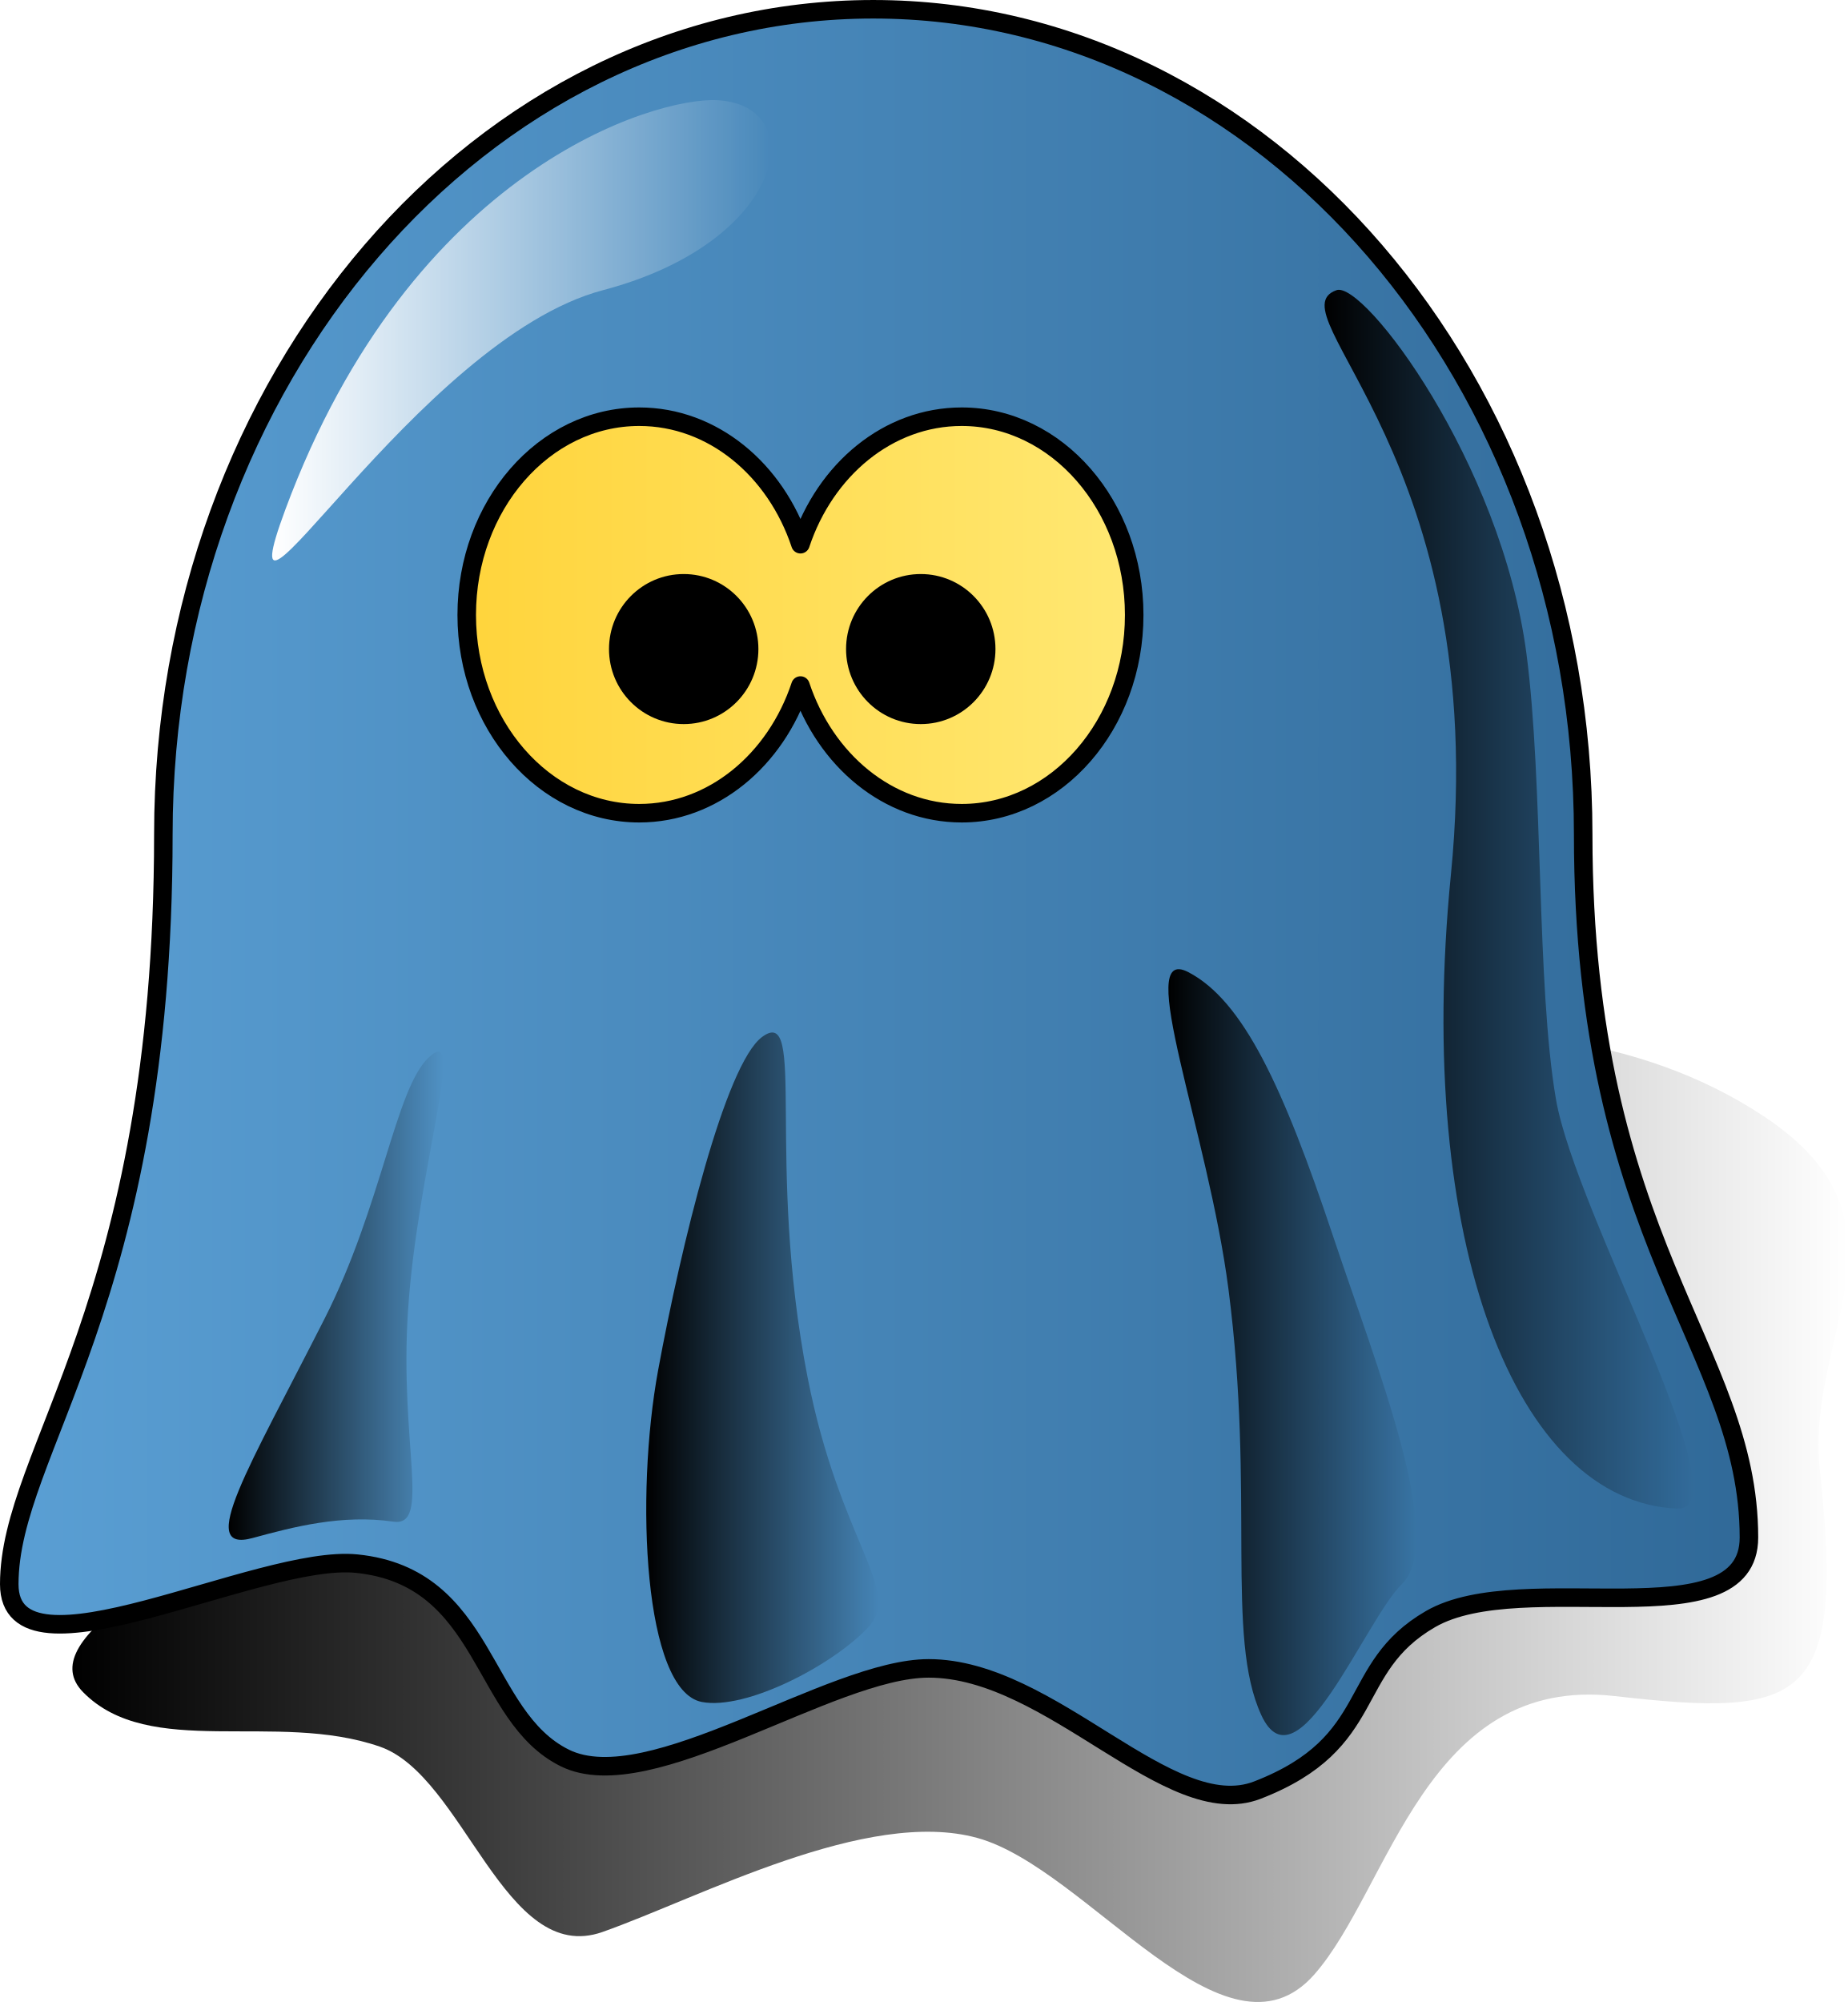
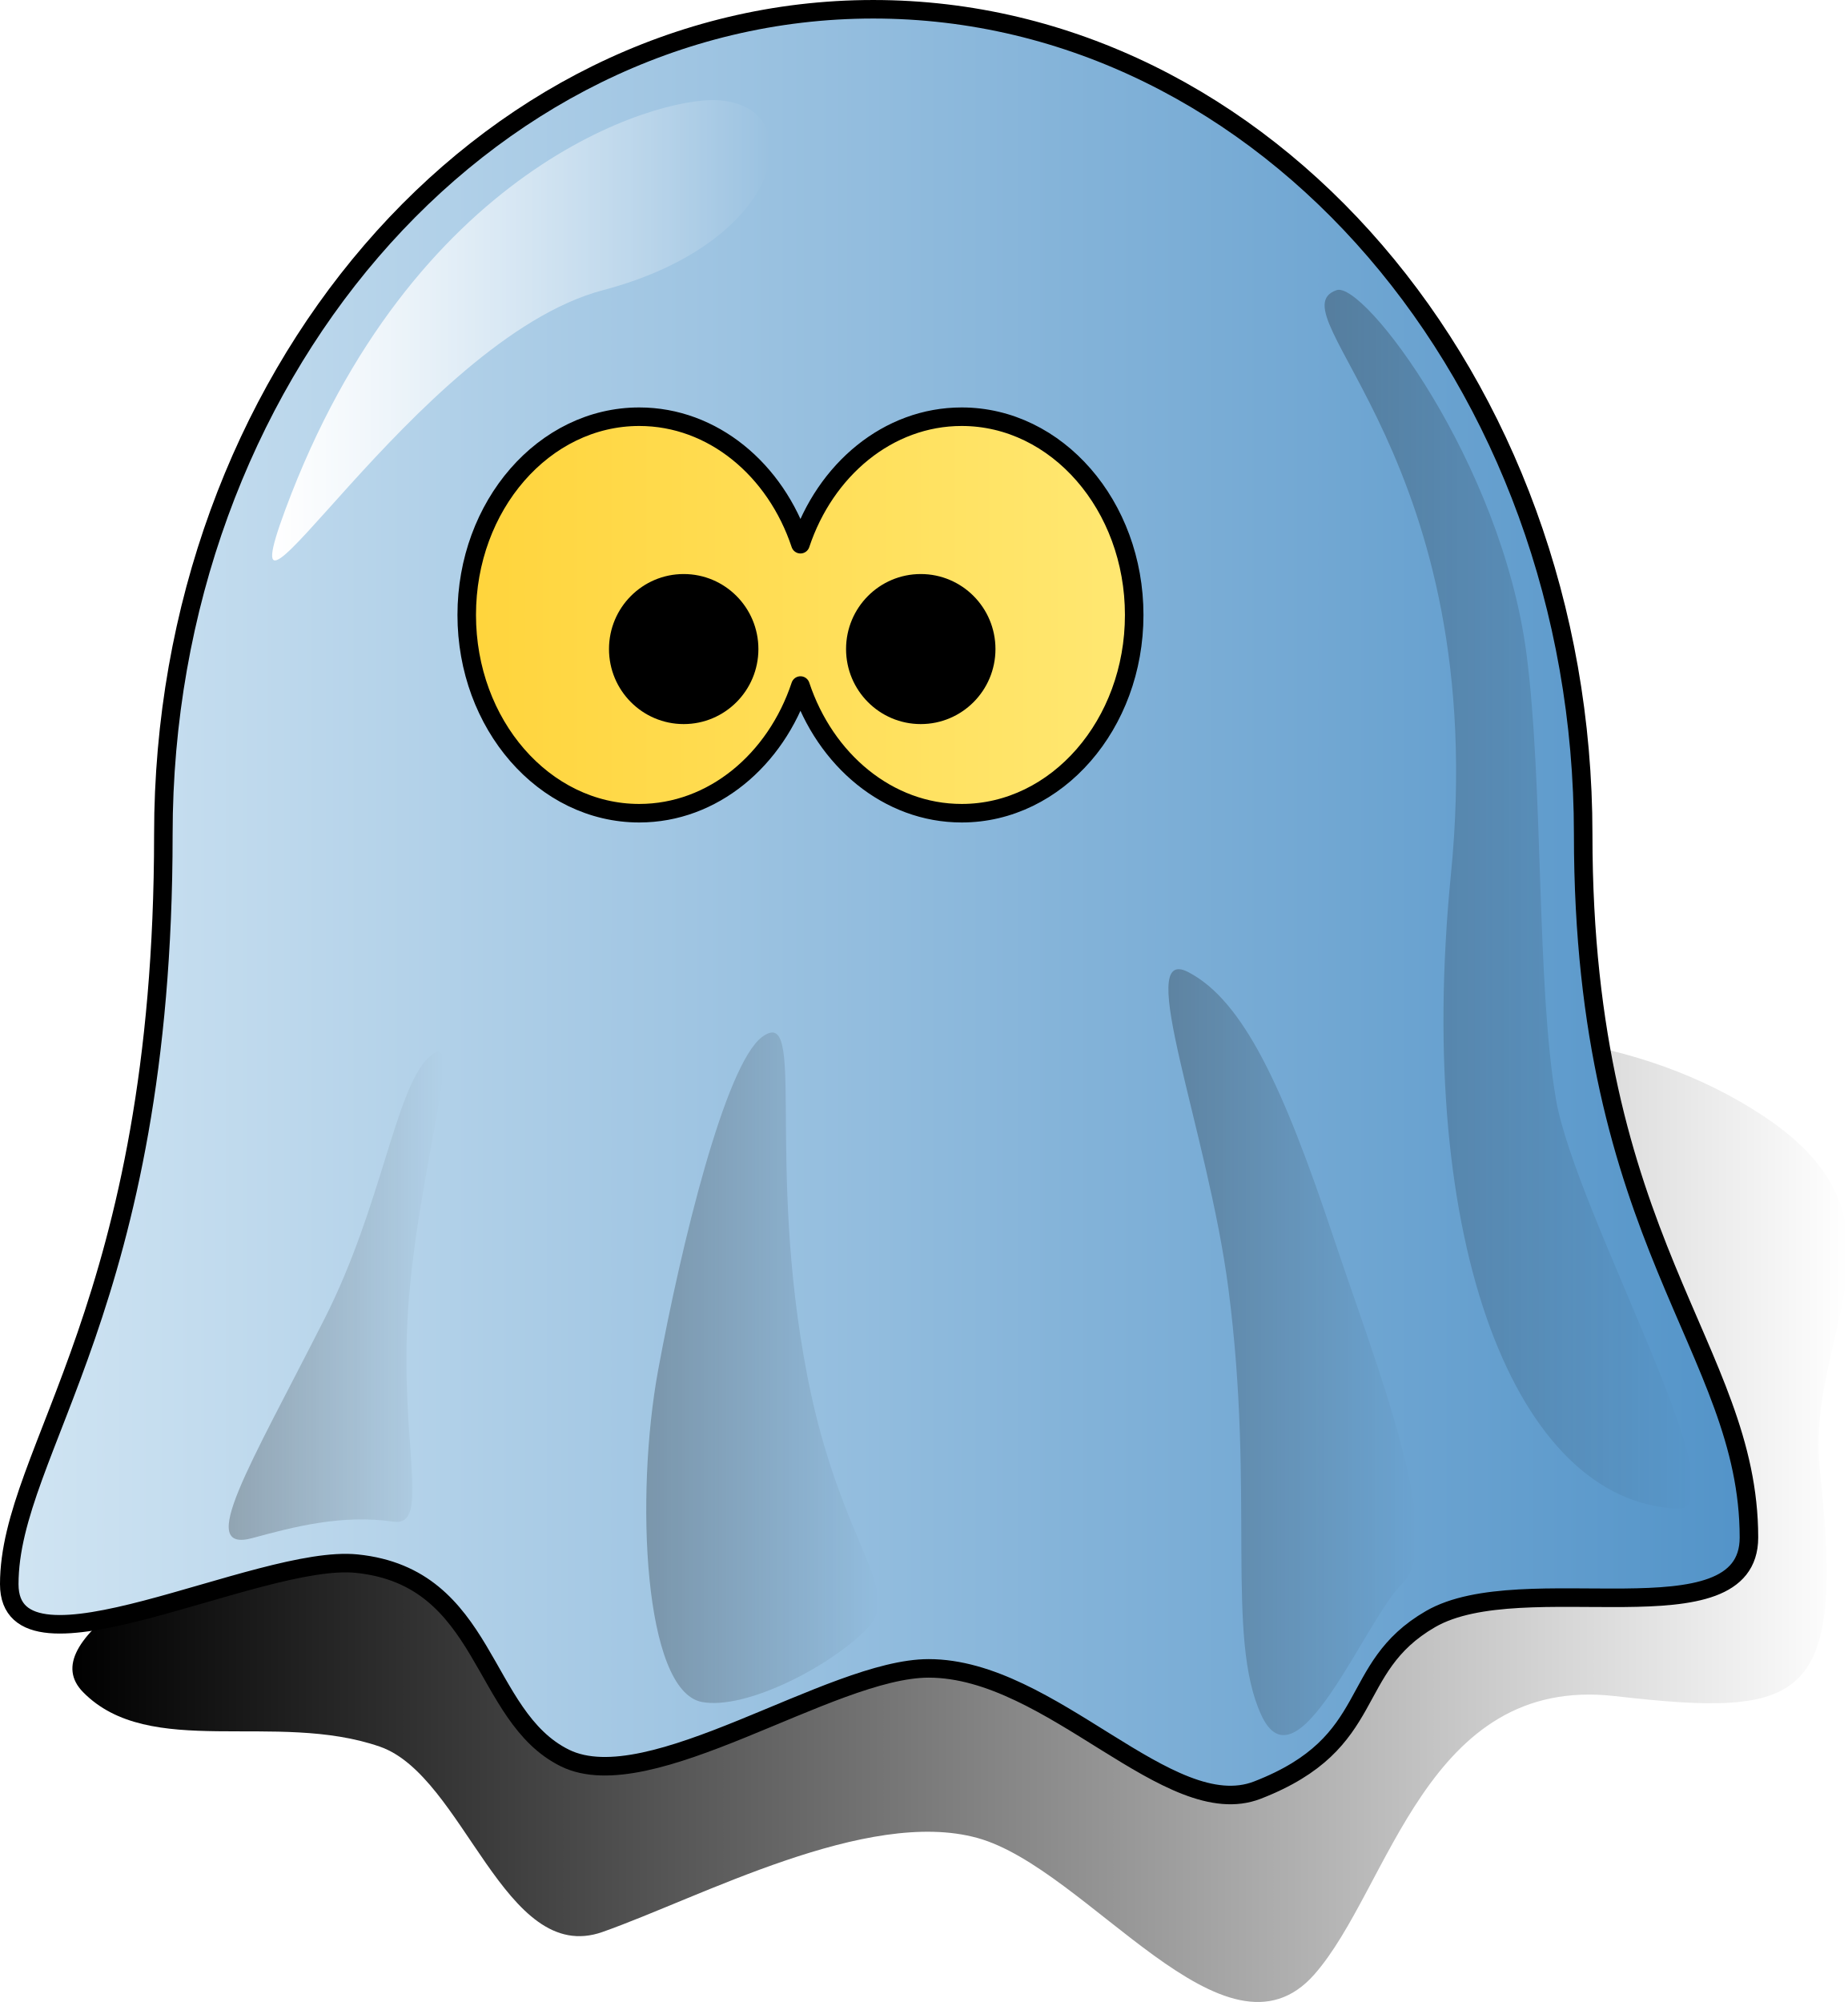
<svg xmlns="http://www.w3.org/2000/svg" xmlns:xlink="http://www.w3.org/1999/xlink" version="1.0" width="399.004" height="432.226" viewBox="0 0 743.931 246.133" overflow="visible" enable-background="new 0 0 563.625 157.656" xml:space="preserve" id="svg2" style="overflow:visible">
  <defs id="defs45">
    <linearGradient id="linearGradient4371">
      <stop style="stop-color:#ffffff;stop-opacity:1;" offset="0" id="stop4373" />
      <stop style="stop-color:#ffffff;stop-opacity:0;" offset="1" id="stop4375" />
    </linearGradient>
    <linearGradient id="linearGradient4365">
-       <stop style="stop-color:#5a9fd4;stop-opacity:1;" offset="0" id="stop4367" />
-       <stop style="stop-color:#306998;stop-opacity:1;" offset="1" id="stop4369" />
+       <stop style="stop-color:#d1e5f3;stop-opacity:1;" offset="0" id="stop4367" />
+       <stop style="stop-color:#5293c8;stop-opacity:1;" offset="1" id="stop4369" />
    </linearGradient>
    <linearGradient id="linearGradient4357">
      <stop style="stop-color:#000000;stop-opacity:1;" offset="0" id="stop4359" />
      <stop style="stop-color:#000000;stop-opacity:0;" offset="1" id="stop4361" />
    </linearGradient>
    <linearGradient id="linearGradient4343">
-       <stop style="stop-color:#000000;stop-opacity:1;" offset="0" id="stop4345" />
+       <stop style="stop-color:#000000;stop-opacity:0.248;" offset="0" id="stop4345" />
      <stop style="stop-color:#000000;stop-opacity:0;" offset="1" id="stop4347" />
    </linearGradient>
    <radialGradient gradientUnits="userSpaceOnUse" gradientTransform="matrix(1,0,0,0.177966,0,108.7434)" r="29.037" fy="132.286" fx="61.519" cy="132.286" cx="61.519" id="radialGradient2801" xlink:href="#linearGradient2795" />
    <linearGradient y2="76.313" x2="26.67" y1="76.176" x1="172.942" gradientTransform="matrix(0.562541,0,0,0.567972,-11.5974,-7.60954)" gradientUnits="userSpaceOnUse" id="linearGradient2258" xlink:href="#linearGradient4689" />
    <linearGradient y2="144.757" x2="-65.309" y1="144.757" x1="224.24" gradientTransform="matrix(0.562541,0,0,0.567972,-11.5974,-7.60954)" gradientUnits="userSpaceOnUse" id="linearGradient2255" xlink:href="#linearGradient4671" />
    <linearGradient y2="144.757" x2="-65.309" y1="144.757" x1="224.24" gradientTransform="translate(100.2702,99.61116)" gradientUnits="userSpaceOnUse" id="linearGradient2250" xlink:href="#linearGradient4671" />
    <linearGradient y2="76.313" x2="26.67" y1="77.476" x1="172.942" gradientTransform="translate(100.2702,99.61116)" gradientUnits="userSpaceOnUse" id="linearGradient2248" xlink:href="#linearGradient4689" />
    <linearGradient y2="144.757" x2="-65.309" y1="144.757" x1="224.24" gradientTransform="translate(100.2702,99.61116)" gradientUnits="userSpaceOnUse" id="linearGradient2589" xlink:href="#linearGradient4671" />
    <linearGradient y2="76.313" x2="26.67" y1="77.476" x1="172.942" gradientTransform="translate(100.2702,99.61116)" gradientUnits="userSpaceOnUse" id="linearGradient2587" xlink:href="#linearGradient4689" />
    <linearGradient gradientTransform="translate(100.2702,99.61116)" gradientUnits="userSpaceOnUse" xlink:href="#linearGradient4689" id="linearGradient2990" y2="76.313" x2="26.67" y1="77.476" x1="172.942" />
    <linearGradient gradientTransform="translate(100.2702,99.61116)" gradientUnits="userSpaceOnUse" xlink:href="#linearGradient4671" id="linearGradient2987" y2="144.757" x2="-65.309" y1="144.757" x1="224.24" />
    <linearGradient id="linearGradient4689">
      <stop id="stop4691" offset="0" style="stop-color:#5a9fd4;stop-opacity:1;" />
      <stop id="stop4693" offset="1" style="stop-color:#306998;stop-opacity:1;" />
    </linearGradient>
    <linearGradient id="linearGradient4671">
      <stop id="stop4673" offset="0" style="stop-color:#ffd43b;stop-opacity:1;" />
      <stop id="stop4675" offset="1" style="stop-color:#ffe873;stop-opacity:1" />
    </linearGradient>
    <linearGradient id="linearGradient3236">
      <stop id="stop3244" offset="0" style="stop-color:#f4f4f4;stop-opacity:1" />
      <stop id="stop3240" offset="1" style="stop-color:white;stop-opacity:1" />
    </linearGradient>
    <linearGradient id="linearGradient3676">
      <stop id="stop3678" offset="0" style="stop-color:#b2b2b2;stop-opacity:0.5;" />
      <stop id="stop3680" offset="1" style="stop-color:#b3b3b3;stop-opacity:0;" />
    </linearGradient>
    <linearGradient id="linearGradient2787">
      <stop id="stop2789" offset="0" style="stop-color:#7f7f7f;stop-opacity:0.5;" />
      <stop id="stop2791" offset="1" style="stop-color:#7f7f7f;stop-opacity:0;" />
    </linearGradient>
    <linearGradient id="linearGradient2795">
      <stop id="stop2797" offset="0" style="stop-color:#b8b8b8;stop-opacity:0.498;" />
      <stop id="stop2799" offset="1" style="stop-color:#7f7f7f;stop-opacity:0;" />
    </linearGradient>
    <linearGradient xlink:href="#linearGradient4689" id="linearGradient21828" gradientUnits="userSpaceOnUse" gradientTransform="matrix(0.562541,0,0,0.567972,-9.399749,-5.305317)" x1="26.649" y1="20.604" x2="135.665" y2="114.398" />
    <linearGradient xlink:href="#linearGradient4671" id="linearGradient21830" gradientUnits="userSpaceOnUse" gradientTransform="matrix(0.562541,0,0,0.567972,-9.399749,-5.305317)" x1="150.961" y1="192.352" x2="112.031" y2="137.273" />
    <radialGradient xlink:href="#linearGradient2795" id="radialGradient21832" gradientUnits="userSpaceOnUse" gradientTransform="matrix(2.382716e-8,-0.296405,1.43676,4.683673e-7,-128.544,150.5202)" cx="61.519" cy="132.286" fx="61.519" fy="132.286" r="29.037" />
    <linearGradient xlink:href="#linearGradient4689" id="linearGradient21841" gradientUnits="userSpaceOnUse" gradientTransform="matrix(0.562541,0,0,0.567972,-9.399749,-5.305317)" x1="26.649" y1="20.604" x2="135.665" y2="114.398" />
    <linearGradient xlink:href="#linearGradient4671" id="linearGradient21843" gradientUnits="userSpaceOnUse" gradientTransform="matrix(0.562541,0,0,0.567972,-9.399749,-5.305317)" x1="150.961" y1="192.352" x2="112.031" y2="137.273" />
    <radialGradient xlink:href="#linearGradient2795" id="radialGradient21845" gradientUnits="userSpaceOnUse" gradientTransform="matrix(2.382716e-8,-0.296405,1.43676,4.683673e-7,-128.544,150.5202)" cx="61.519" cy="132.286" fx="61.519" fy="132.286" r="29.037" />
    <linearGradient xlink:href="#linearGradient4689" id="linearGradient21854" gradientUnits="userSpaceOnUse" gradientTransform="matrix(0.562541,0,0,0.567972,-9.399749,-5.305317)" x1="26.649" y1="20.604" x2="135.665" y2="114.398" />
    <linearGradient xlink:href="#linearGradient4671" id="linearGradient21856" gradientUnits="userSpaceOnUse" gradientTransform="matrix(0.562541,0,0,0.567972,-9.399749,-5.305317)" x1="150.961" y1="192.352" x2="112.031" y2="137.273" />
    <radialGradient xlink:href="#linearGradient2795" id="radialGradient21858" gradientUnits="userSpaceOnUse" gradientTransform="matrix(2.382716e-8,-0.296405,1.43676,4.683673e-7,-128.544,150.5202)" cx="61.519" cy="132.286" fx="61.519" fy="132.286" r="29.037" />
    <linearGradient xlink:href="#linearGradient4689" id="linearGradient21866" gradientUnits="userSpaceOnUse" gradientTransform="matrix(0.562541,0,0,0.567972,-9.399749,-5.305317)" x1="26.649" y1="20.604" x2="135.665" y2="114.398" />
    <linearGradient xlink:href="#linearGradient4671" id="linearGradient21868" gradientUnits="userSpaceOnUse" gradientTransform="matrix(0.562541,0,0,0.567972,-9.399749,-5.305317)" x1="150.961" y1="192.352" x2="112.031" y2="137.273" />
    <radialGradient xlink:href="#linearGradient2795" id="radialGradient21870" gradientUnits="userSpaceOnUse" gradientTransform="matrix(2.382716e-8,-0.296405,1.43676,4.683673e-7,-128.544,150.5202)" cx="61.519" cy="132.286" fx="61.519" fy="132.286" r="29.037" />
    <linearGradient gradientTransform="matrix(1.864469,0,0,2.166923,375.4108,-1367.892)" xlink:href="#linearGradient4365" id="linearGradient3729" x1="155.617" y1="604.442" x2="534.969" y2="604.442" gradientUnits="userSpaceOnUse" />
    <linearGradient xlink:href="#linearGradient4343" id="linearGradient4349" x1="1198.554" y1="-59.302" x2="1346.95" y2="-59.302" gradientUnits="userSpaceOnUse" />
    <linearGradient xlink:href="#linearGradient4343" id="linearGradient4351" x1="757.36" y1="100.345" x2="843.773" y2="100.345" gradientUnits="userSpaceOnUse" />
    <linearGradient xlink:href="#linearGradient4343" id="linearGradient4353" x1="925.453" y1="129.313" x2="1018.878" y2="129.313" gradientUnits="userSpaceOnUse" />
    <linearGradient xlink:href="#linearGradient4343" id="linearGradient4355" x1="1135.664" y1="123.034" x2="1235.482" y2="123.034" gradientUnits="userSpaceOnUse" />
    <linearGradient xlink:href="#linearGradient4357" id="linearGradient4363" x1="694.428" y1="189.52" x2="1409.214" y2="189.52" gradientUnits="userSpaceOnUse" />
    <linearGradient xlink:href="#linearGradient4371" id="linearGradient4377" x1="774.842" y1="-288.312" x2="975.641" y2="-288.312" gradientUnits="userSpaceOnUse" />
    <linearGradient xlink:href="#linearGradient4671" id="linearGradient4391" x1="849.452" y1="-173.713" x2="1125.626" y2="-173.713" gradientUnits="userSpaceOnUse" />
  </defs>
  <g id="layer4" transform="translate(-665.2831,141.3856)">
    <path d="m 698.73,259.889 c 26.733,27.234 77.57,7.428 119.463,21.935 33.969,11.763 50.134,88.552 89.644,74.608 39.511,-13.943 106.496,-50.131 150.953,-37.842 44.457,12.289 99.844,95.614 135.641,54.92 30.402,-34.562 44.942,-120.709 120.982,-112.03 76.273,8.706 92.73,2.88 82.493,-91.197 C 1391.968,115.711 1439.297,70.389 1375.264,28.016 1275.414,-38.059 1116.608,3.045 1020.392,67.684 910.217,141.699 658.554,218.961 698.73,259.889 z" id="path3282" style="fill:url(#linearGradient4363);fill-opacity:1;fill-rule:evenodd;stroke:none" />
    <path d="m 1302.652,-85.362 c 0,164.39 66.732,206.769 66.732,283.012 0,42.287 -65.999,-52.165 -103.028,-30.786 -34.344,19.828 -76.649,38.559 -119.594,9.026 -25.575,-17.588 10.087,-46.217 -39.358,-46.217 -39.441,0 -99.55,28.378 -137.157,34.492 -34.189,5.558 -70.685,-30.743 -131.003,-10.053 -37.511,12.867 -170.231,104.606 -170.231,62.318 0,-53.856 62.037,-112.525 62.037,-301.791 0,-183.355 128.039,-332.164 285.802,-332.164 157.762,0 285.802,148.81 285.802,332.164 z" id="path2399" style="fill:#dbdbe3;fill-opacity:0.627;fill-rule:nonzero;stroke:none" />
-     <path d="m 1302.652,-85.362 c 0,164.39 66.732,206.769 66.732,283.012 0,42.287 -91.142,11.437 -128.171,32.816 -34.344,19.828 -20.275,49.697 -69.722,68.86 -35.526,13.768 -82.894,-49.002 -132.34,-49.002 -39.441,0 -112.235,52.907 -146.424,36.091 -34.189,-16.816 -30.946,-72.837 -83.807,-78.25 -39.45,-4.04 -139.908,50.552 -139.908,8.265 0,-53.856 62.037,-112.525 62.037,-301.791 0,-183.355 128.039,-332.164 285.802,-332.164 157.762,0 285.802,148.81 285.802,332.164 z" id="path2383" style="fill:url(#linearGradient3729);fill-opacity:1;fill-rule:nonzero;stroke:#000000;stroke-width:7.458;stroke-linecap:round;stroke-linejoin:round;stroke-miterlimit:4;stroke-opacity:1" />
+     <path d="m 1302.652,-85.362 c 0,164.39 66.732,206.769 66.732,283.012 0,42.287 -91.142,11.437 -128.171,32.816 -34.344,19.828 -20.275,49.697 -69.722,68.86 -35.526,13.768 -82.894,-49.002 -132.34,-49.002 -39.441,0 -112.235,52.907 -146.424,36.091 -34.189,-16.816 -30.946,-72.837 -83.807,-78.25 -39.45,-4.04 -139.908,50.552 -139.908,8.265 0,-53.856 62.037,-112.525 62.037,-301.791 0,-183.355 128.039,-332.164 285.802,-332.164 157.762,0 285.802,148.81 285.802,332.164 z" id="path2383" style="fill:url(#linearGradient3729);fill-opacity:1.0;fill-rule:nonzero;stroke:#000000;stroke-width:7.458;stroke-linecap:round;stroke-linejoin:round;stroke-miterlimit:4;stroke-opacity:1" />
    <path d="m 922.635,-253.515 c -38.339,3e-5 -69.454,35.75 -69.454,79.802 4e-5,44.052 31.115,79.802 69.454,79.802 29.623,1.9e-5 54.927,-21.368 64.904,-51.393 9.977,30.025 35.281,51.393 64.904,51.393 38.339,0 69.454,-35.75 69.454,-79.802 0,-44.052 -31.115,-79.802 -69.454,-79.802 -29.617,0 -54.923,21.306 -64.904,51.322 -9.981,-30.016 -35.287,-51.322 -64.904,-51.322 z" id="path2387" style="fill:url(#linearGradient4391);fill-opacity:1;fill-rule:nonzero;stroke:#000000;stroke-width:7.458;stroke-linecap:round;stroke-linejoin:round;stroke-miterlimit:4;stroke-opacity:1;stroke-dasharray:none" />
    <path d="m 1066.043,-159.987 a 30.073,30.196 0 0 1 -60.147,0 30.073,30.196 0 1 1 60.147,0 z" id="path2389" style="fill:#000000;fill-opacity:1;fill-rule:nonzero;stroke:none" />
    <path d="m 970.606,-159.987 a 30.073,30.196 0 0 1 -60.147,0 30.073,30.196 0 1 1 60.147,0 z" id="path2396" style="fill:#000000;fill-opacity:1;fill-rule:nonzero;stroke:none" />
    <path d="m 1203.352,-304.451 c 11.005,-3.878 66.371,69.367 76.466,146.34 6.866,52.353 3.955,133.156 11.865,179.299 7.91,46.143 76.286,165.92 48.78,164.797 -64.6,-2.637 -105.812,-106.553 -91.062,-255.181 16.635,-167.614 -72.015,-226.106 -46.05,-235.256 z" id="path2398" style="fill:url(#linearGradient4349);fill-opacity:1;fill-rule:evenodd;stroke:none" />
    <path d="m 1229.72,216.309 c -14.95,14.646 -42.188,84.376 -56.69,52.735 -14.502,-31.641 -2.399,-87.986 -13.184,-171.389 -8.203,-63.437 -38.384,-139.137 -16.179,-127.602 22.128,11.495 38.209,46.147 58.367,106.508 17.624,52.772 45.597,122.201 27.686,139.748 z" id="path3170" style="fill:url(#linearGradient4355);fill-opacity:1;fill-rule:evenodd;stroke:none" />
    <path d="m 1014.813,233.807 c -14.302,15.28 -49.303,33.474 -67.011,30.03 C 924.475,259.3 920.883,181.076 930.249,130.228 939.478,80.13 957.259,7.095 972.118,-3.86 990.188,-17.184 973.427,46.057 990.376,132.998 c 12.97,66.525 38.393,85.899 24.437,100.809 z" id="path3172" style="fill:url(#linearGradient4353);fill-opacity:1;fill-rule:evenodd;stroke:none" />
    <path d="m 823.659,191.26 c -20.71,-3.021 -40.3,2.126 -56.69,6.592 -22.928,6.248 -1.456,-28.255 29.004,-88.331 23.037,-45.435 28.443,-92.261 41.802,-105.002 15.914,-15.177 -4.451,44.183 -8.23,101.846 -3.505,53.479 9.389,87.123 -5.886,84.895 z" id="path3174" style="fill:url(#linearGradient4351);fill-opacity:1;fill-rule:evenodd;stroke:none" />
    <path d="m 780.153,-216.119 c 50.968,-137.355 149.07,-166.196 174.026,-164.797 37.899,2.124 27.452,57.097 -46.143,76.466 -75.01,19.741 -154.699,160.598 -127.883,88.331 z" id="path3279" style="fill:url(#linearGradient4377);fill-opacity:1;fill-rule:evenodd;stroke:none" />
  </g>
  <g id="Splash_Screen" transform="translate(-725.4135,141.3856)">
</g>
</svg>
